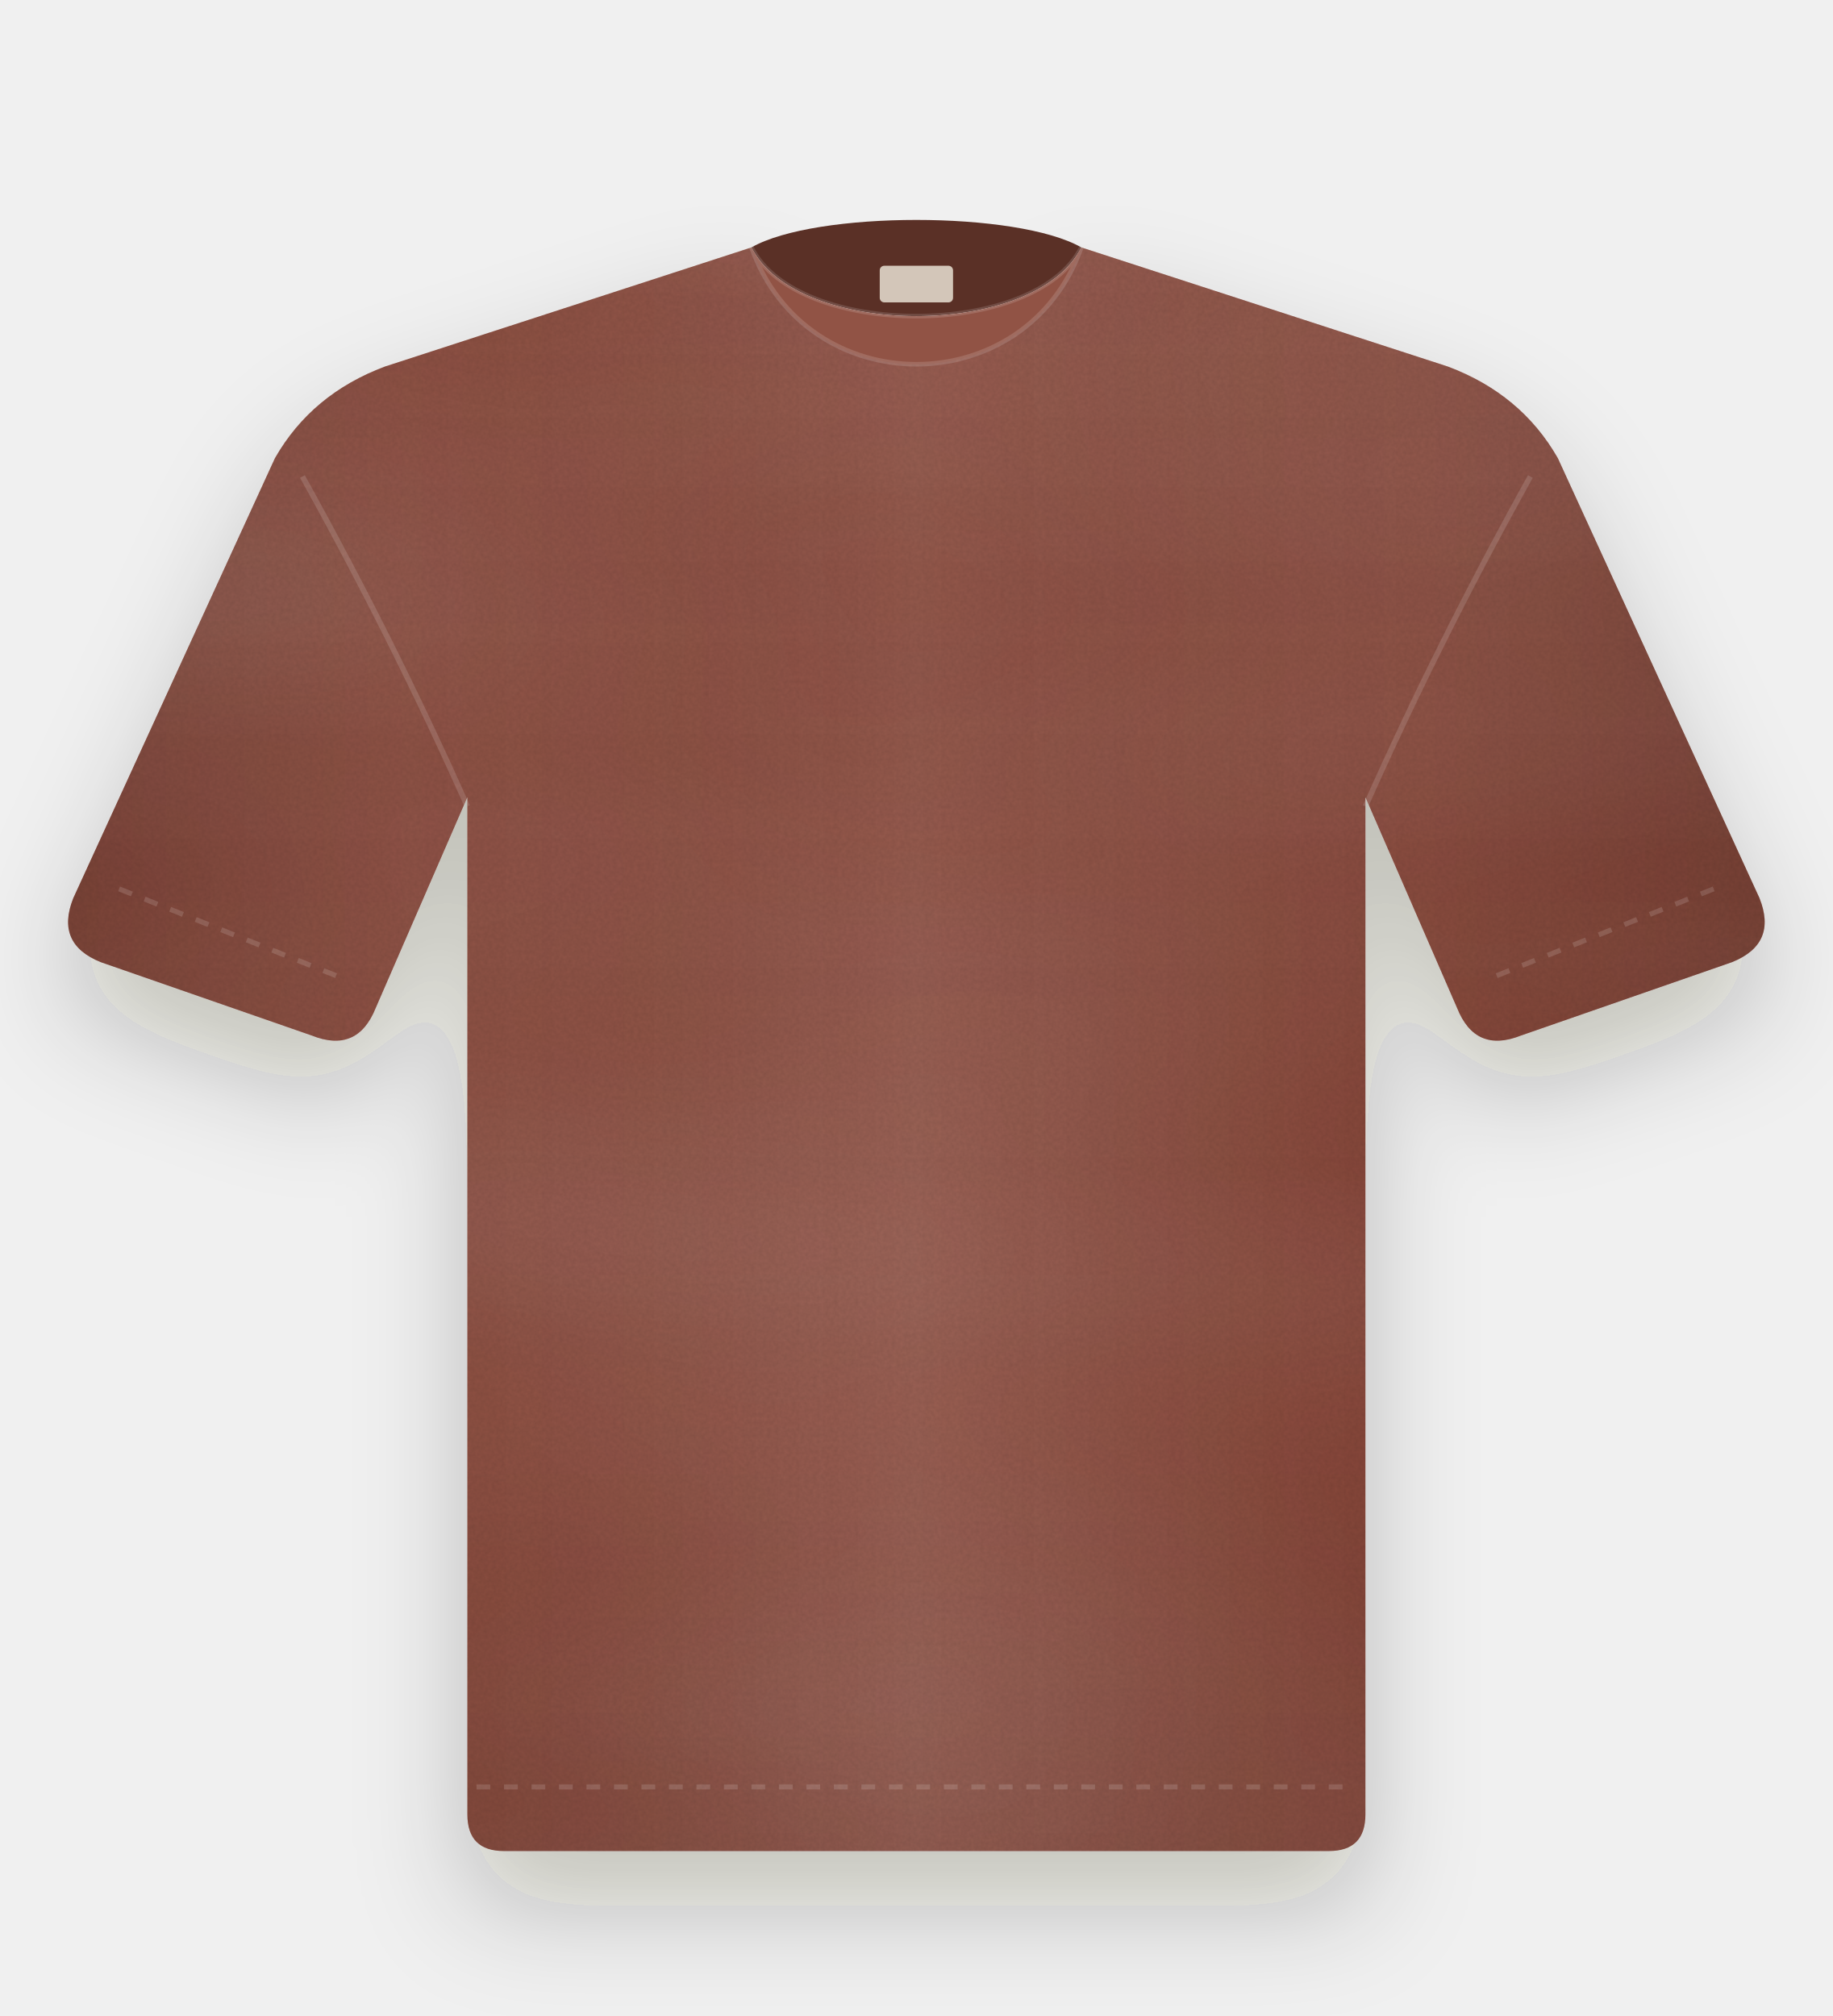
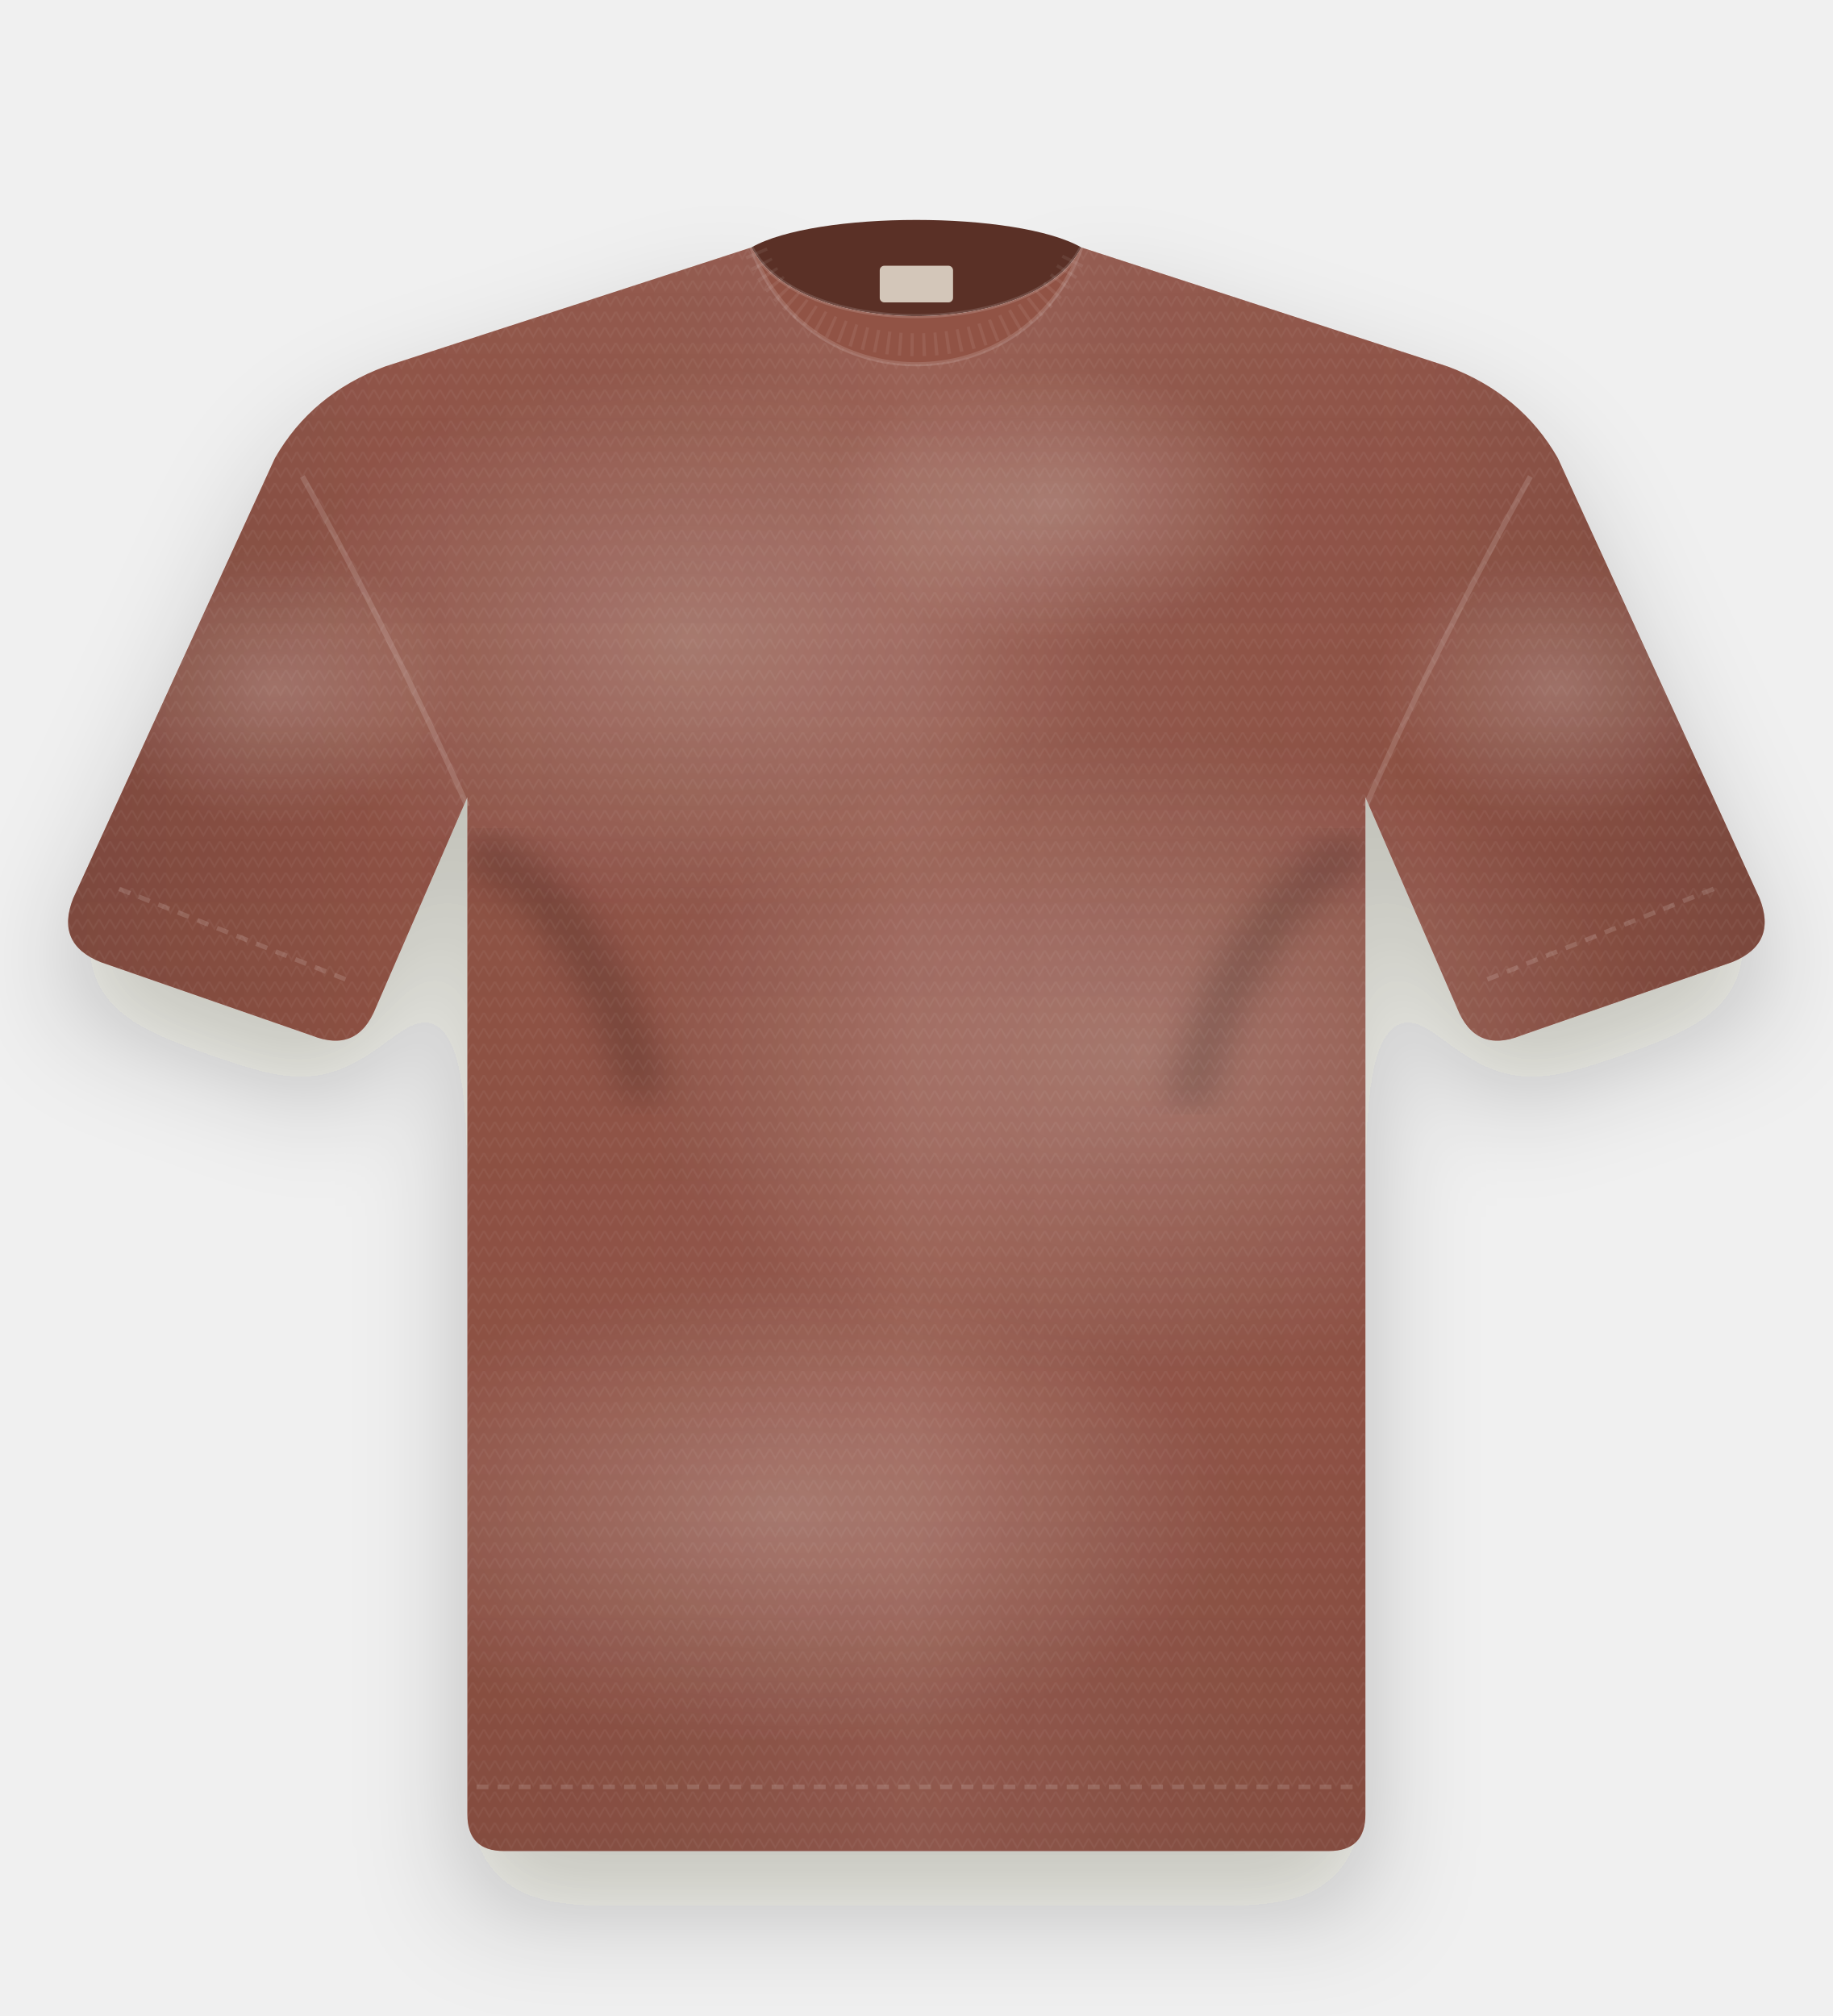
<svg xmlns="http://www.w3.org/2000/svg" viewBox="0 0 400 440" role="img">
  <defs>
    <linearGradient id="al" x1="0" x2="1" y1="0" y2="0">
      <stop offset="0" stop-color="#000" stop-opacity=".16" />
      <stop offset=".22" stop-color="#000" stop-opacity=".02" />
      <stop offset=".5" stop-color="#fff" stop-opacity=".07" />
      <stop offset=".78" stop-color="#000" stop-opacity=".03" />
      <stop offset="1" stop-color="#000" stop-opacity=".18" />
    </linearGradient>
    <linearGradient id="av" x1="0" x2="0" y1="0" y2="1">
      <stop offset="0" stop-color="#fff" stop-opacity=".06" />
      <stop offset=".7" stop-color="#000" stop-opacity="0" />
      <stop offset="1" stop-color="#000" stop-opacity=".1" />
    </linearGradient>
-     <filter id="an" x="0" y="0" width="100%" height="100%">
-       <feTurbulence type="fractalNoise" baseFrequency="1.1" numOctaves="2" seed="3" />
-       <feColorMatrix values="0 0 0 0 0  0 0 0 0 0  0 0 0 0 0  0 0 0 .09 0" />
+     <pattern id="ak" width="2.4" height="3.4" patternUnits="userSpaceOnUse">
+       <path d="M0 0 L1.2 2.1 L2.4 0" fill="none" stroke="#fff" stroke-width=".4" />
+     </pattern>
+     <filter id="af" x="-10%" y="-10%" width="120%" height="120%">
+       <feGaussianBlur stdDeviation="4" />
    </filter>
    <filter id="as" x="-20%" y="-20%" width="140%" height="140%">
      <feDropShadow dx="0" dy="12" stdDeviation="12" flood-color="#2a2014" flood-opacity=".22" />
    </filter>
    <clipPath id="ac">
      <path d="M164 54 C176 80 224 80 236 54 L316 80 Q332 86 340 100 L384 196 Q388 206 378 210 L332 226 Q322 230 318 220 L298 174 L298 396 Q298 404 290 404 L110 404 Q102 404 102 396 L102 174 L82 220 Q78 230 68 226 L22 210 Q12 206 16 196 L60 100 Q68 86 84 80 Z" />
    </clipPath>
-     <filter id="aw" x="0" y="0" width="100%" height="100%">
-       <feTurbulence type="fractalNoise" baseFrequency="0.004 0.012" numOctaves="2" seed="7" />
-       <feColorMatrix values="0 0 0 0 1  0 0 0 0 1  0 0 0 0 1  0 0 0 .2 -.06" />
-     </filter>
+     <radialGradient id="aw">
+       <stop offset="0" stop-color="#fff" stop-opacity=".2" />
+       <stop offset="1" stop-color="#fff" stop-opacity="0" />
+     </radialGradient>
  </defs>
  <g filter="url(#as)">
    <path d="M164 54 C176 80 224 80 236 54 L316 80 Q332 86 340 100 L384 196 Q388 206 378 210 L332 226 Q322 230 318 220 L298 174 L298 396 Q298 404 290 404 L110 404 Q102 404 102 396 L102 174 L82 220 Q78 230 68 226 L22 210 Q12 206 16 196 L60 100 Q68 86 84 80 Z" fill="#8b4a3b" />
  </g>
  <g clip-path="url(#ac)">
    <rect width="400" height="440" fill="url(#al)" />
    <rect width="400" height="440" fill="url(#av)" />
-     <rect width="400" height="440" filter="url(#aw)" />
-     <rect width="400" height="440" filter="url(#an)" />
-     <g fill="none" stroke="rgba(255,255,255,.14)" stroke-width="1.1" stroke-dasharray="3 3">
+     <ellipse cx="150" cy="140" rx="90" ry="60" fill="url(#aw)" />
+     <ellipse cx="250" cy="230" rx="110" ry="70" fill="url(#aw)" />
+     <ellipse cx="170" cy="330" rx="100" ry="50" fill="url(#aw)" />
+     <ellipse cx="60" cy="150" rx="40" ry="30" fill="url(#aw)" />
+     <ellipse cx="340" cy="150" rx="40" ry="30" fill="url(#aw)" />
+     <ellipse cx="230" cy="110" rx="50" ry="30" fill="url(#aw)" />
+     <rect width="400" height="440" fill="#fff" opacity=".05" />
+     <g filter="url(#af)" fill="none" stroke-linecap="round">
+       <path d="M106 186 Q130 200 140 236" stroke="#000" stroke-opacity="0.18" stroke-width="9" />
+       <path d="M294 186 Q270 202 260 238" stroke="#000" stroke-opacity="0.18" stroke-width="9" />
+     </g>
+     <rect width="400" height="440" fill="url(#ak)" opacity="0.05" />
+     <g fill="none" stroke="rgba(255,255,255,.14)" stroke-width=".9" />
+     <g fill="none" stroke="rgba(255,255,255,.14)" stroke-width="1" stroke-dasharray="2.6 2">
      <path d="M26 194 L76 214" />
      <path d="M374 194 L324 214" />
      <path d="M104 390 L296 390" />
    </g>
    <g fill="none" stroke="rgba(255,255,255,.14)" stroke-width="1.2">
      <path d="M66 104 Q86 140 102 176" />
      <path d="M334 104 Q314 140 298 176" />
    </g>
    <g style="mix-blend-mode:multiply" opacity=".92" />
  </g>
  <path d="M164 54 C174 74 226 74 236 54 C222 46 178 46 164 54 Z" fill="#5a3026" />
  <path d="M164 54 C176 88 224 88 236 54 C226 74 174 74 164 54 Z" fill="#915345" />
-   <path d="M164 54 C176 88 224 88 236 54 C226 74 174 74 164 54 Z" fill="none" stroke="rgba(255,255,255,.14)" stroke-width="1" />
+   <path d="M165 55 C176 82 224 82 235 55" fill="none" stroke="rgba(255,255,255,.14)" stroke-width="5" stroke-dasharray=".7 1.9" opacity=".5" />
+   <path d="M164 54 C176 88 224 88 236 54 C226 74 174 74 164 54 Z" fill="none" stroke="rgba(255,255,255,.14)" stroke-width=".9" />
  <rect x="192" y="58" width="16" height="8" rx="1" fill="#e9e1d2" opacity=".85" />
</svg>
